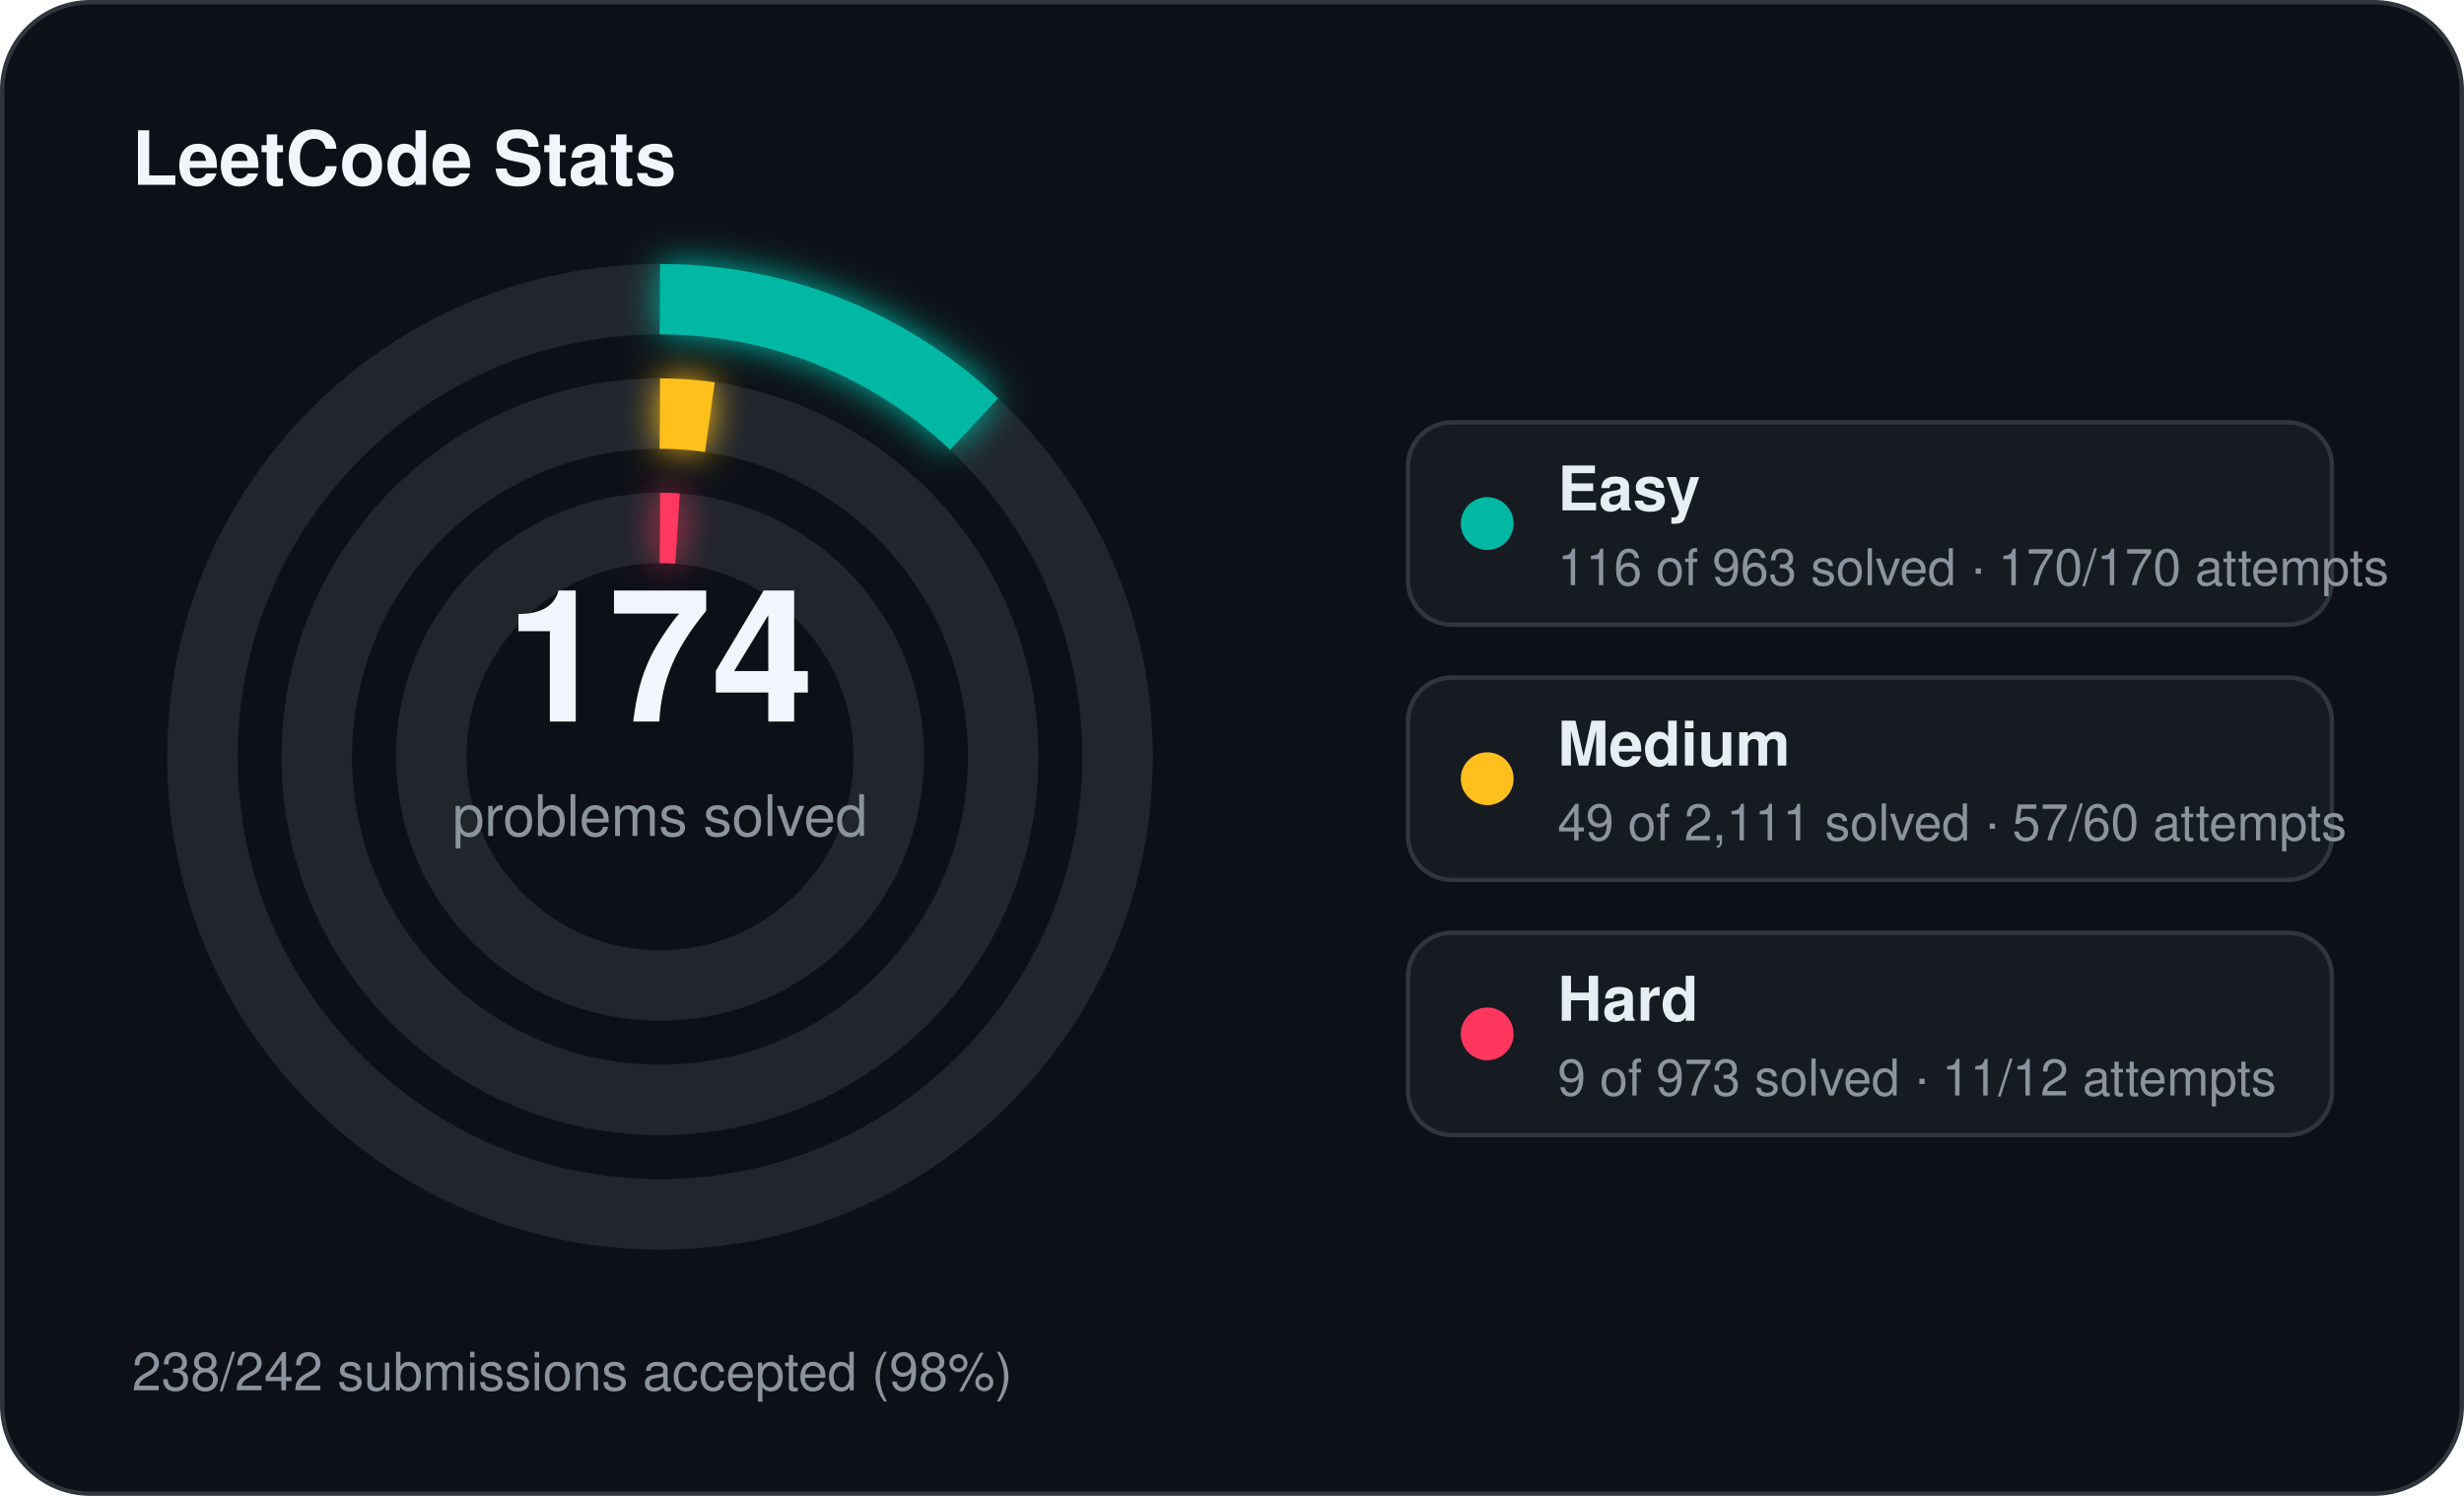
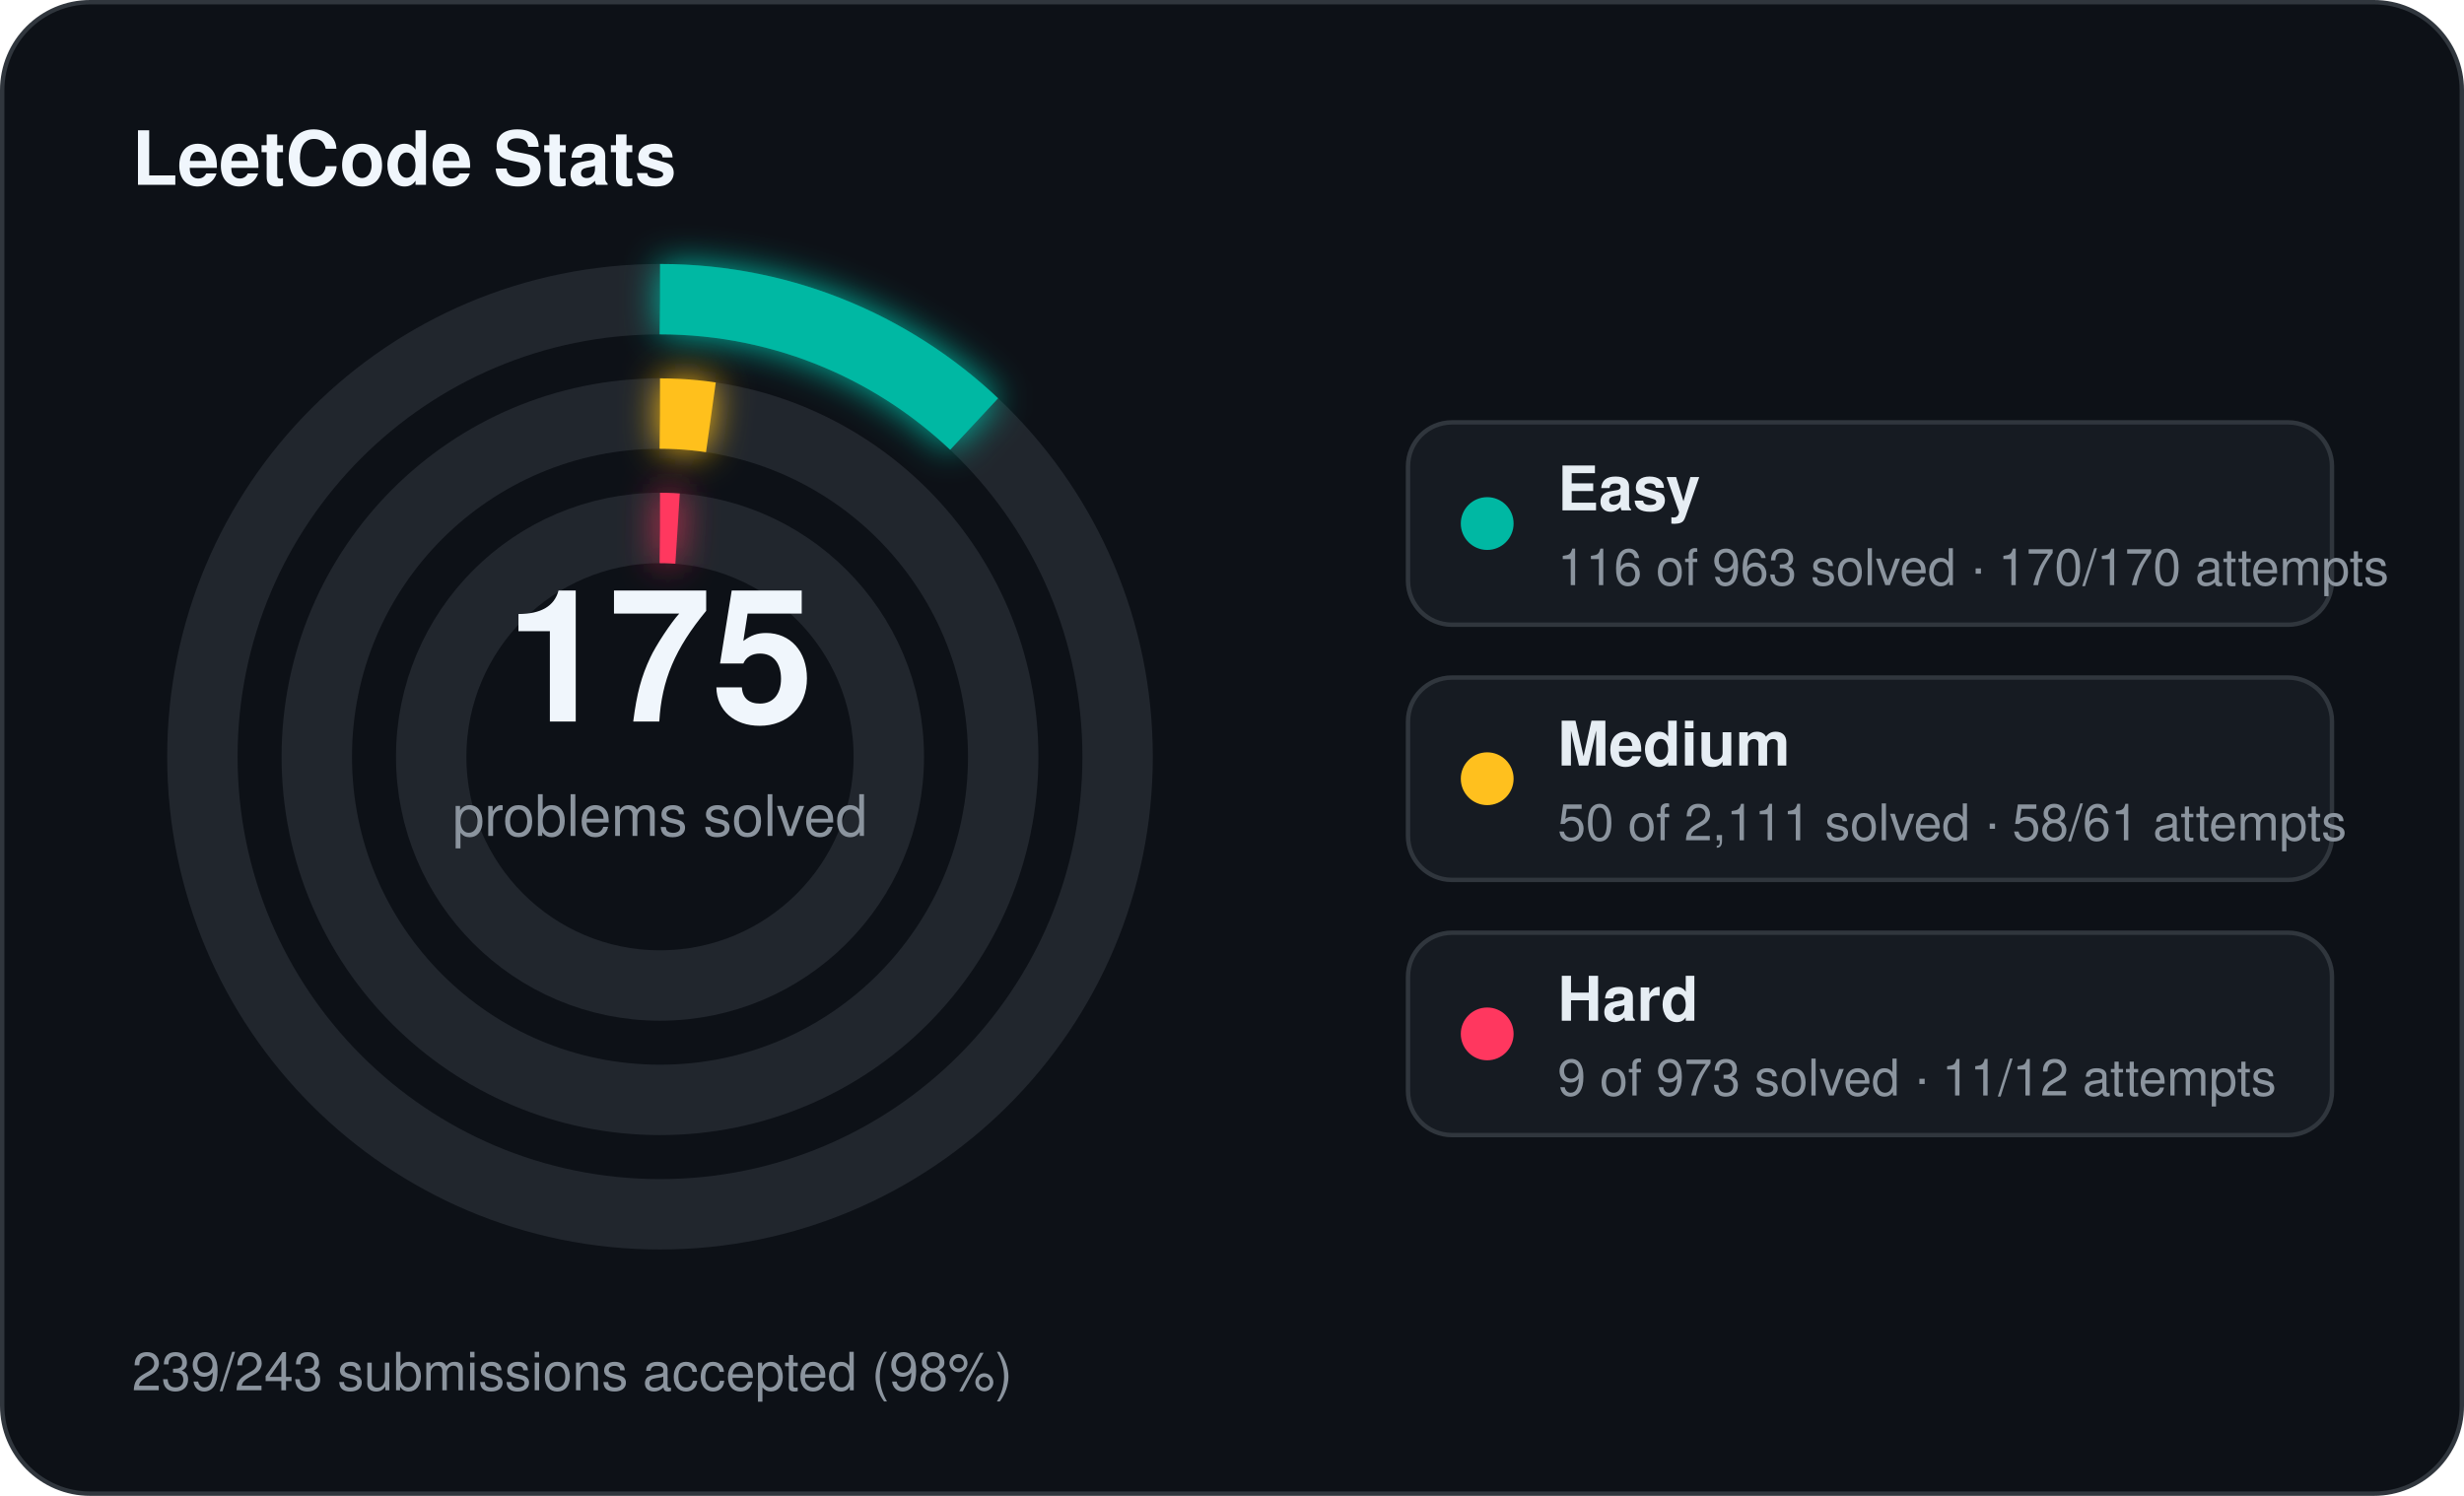
<svg xmlns="http://www.w3.org/2000/svg" width="560" height="340" viewBox="0 0 560 340">
  <defs>
    <filter id="stats-glow" x="-60%" y="-60%" width="220%" height="220%">
      <feGaussianBlur stdDeviation="4" result="blur" />
      <feMerge>
        <feMergeNode in="blur" />
        <feMergeNode in="SourceGraphic" />
      </feMerge>
    </filter>
  </defs>
  <rect x="0.5" y="0.5" width="559" height="339" rx="20" fill="#0d1117" stroke="#30363d" stroke-width="1" />
  <text x="30" y="42" fill="#f0f6fc" font-family="Segoe UI, Helvetica, Arial, sans-serif" font-size="17" font-weight="700">LeetCode Stats</text>
  <circle cx="150" cy="172" r="104" fill="none" stroke="#21262d" stroke-width="16" />
  <circle cx="150" cy="172" r="104" fill="none" stroke="#00b8a3" stroke-width="16" stroke-linecap="butt" stroke-dasharray="78.71 653.45" transform="rotate(-90 150 172)" filter="url(#stats-glow)" />
  <circle cx="150" cy="172" r="78" fill="none" stroke="#21262d" stroke-width="16" />
-   <circle cx="150" cy="172" r="78" fill="none" stroke="#ffc01e" stroke-width="16" stroke-linecap="butt" stroke-dasharray="11.38 490.09" transform="rotate(-90 150 172)" filter="url(#stats-glow)" />
+   <circle cx="150" cy="172" r="78" fill="none" stroke="#ffc01e" stroke-width="16" stroke-linecap="butt" stroke-dasharray="11.61 490.09" transform="rotate(-90 150 172)" filter="url(#stats-glow)" />
  <circle cx="150" cy="172" r="52" fill="none" stroke="#21262d" stroke-width="16" />
  <circle cx="150" cy="172" r="52" fill="none" stroke="#ff375f" stroke-width="16" stroke-linecap="butt" stroke-dasharray="4.00 326.73" transform="rotate(-90 150 172)" filter="url(#stats-glow)" />
-   <text x="150" y="164" text-anchor="middle" fill="#f0f6fc" font-family="Segoe UI, Helvetica, Arial, sans-serif" font-size="42" font-weight="700">174</text>
+   <text x="150" y="164" text-anchor="middle" fill="#f0f6fc" font-family="Segoe UI, Helvetica, Arial, sans-serif" font-size="42" font-weight="700">175</text>
  <text x="150" y="190" text-anchor="middle" fill="#8b949e" font-family="Segoe UI, Helvetica, Arial, sans-serif" font-size="13">problems solved</text>
  <rect x="320" y="96" width="210" height="46" rx="10" fill="#161b22" stroke="#30363d" stroke-width="1" />
  <circle cx="338" cy="119" r="6" fill="#00b8a3" />
  <text x="354" y="116" fill="#e6edf3" font-family="Segoe UI, Helvetica, Arial, sans-serif" font-size="14" font-weight="600">Easy</text>
  <text x="354" y="133" fill="#8b949e" font-family="Segoe UI, Helvetica, Arial, sans-serif" font-size="11.5">116 of 963 solved · 170/170 attempts</text>
  <rect x="320" y="154" width="210" height="46" rx="10" fill="#161b22" stroke="#30363d" stroke-width="1" />
  <circle cx="338" cy="177" r="6" fill="#ffc01e" />
  <text x="354" y="174" fill="#e6edf3" font-family="Segoe UI, Helvetica, Arial, sans-serif" font-size="14" font-weight="600">Medium</text>
-   <text x="354" y="191" fill="#8b949e" font-family="Segoe UI, Helvetica, Arial, sans-serif" font-size="11.5">49 of 2,111 solved · 57/60 attempts</text>
+   <text x="354" y="191" fill="#8b949e" font-family="Segoe UI, Helvetica, Arial, sans-serif" font-size="11.5">50 of 2,111 solved · 58/61 attempts</text>
  <rect x="320" y="212" width="210" height="46" rx="10" fill="#161b22" stroke="#30363d" stroke-width="1" />
  <circle cx="338" cy="235" r="6" fill="#ff375f" />
  <text x="354" y="232" fill="#e6edf3" font-family="Segoe UI, Helvetica, Arial, sans-serif" font-size="14" font-weight="600">Hard</text>
  <text x="354" y="249" fill="#8b949e" font-family="Segoe UI, Helvetica, Arial, sans-serif" font-size="11.5">9 of 973 solved · 11/12 attempts</text>
-   <text x="30" y="316" fill="#8b949e" font-family="Segoe UI, Helvetica, Arial, sans-serif" font-size="12">238/242 submissions accepted (98%)</text>
+   <text x="30" y="316" fill="#8b949e" font-family="Segoe UI, Helvetica, Arial, sans-serif" font-size="12">239/243 submissions accepted (98%)</text>
</svg>
